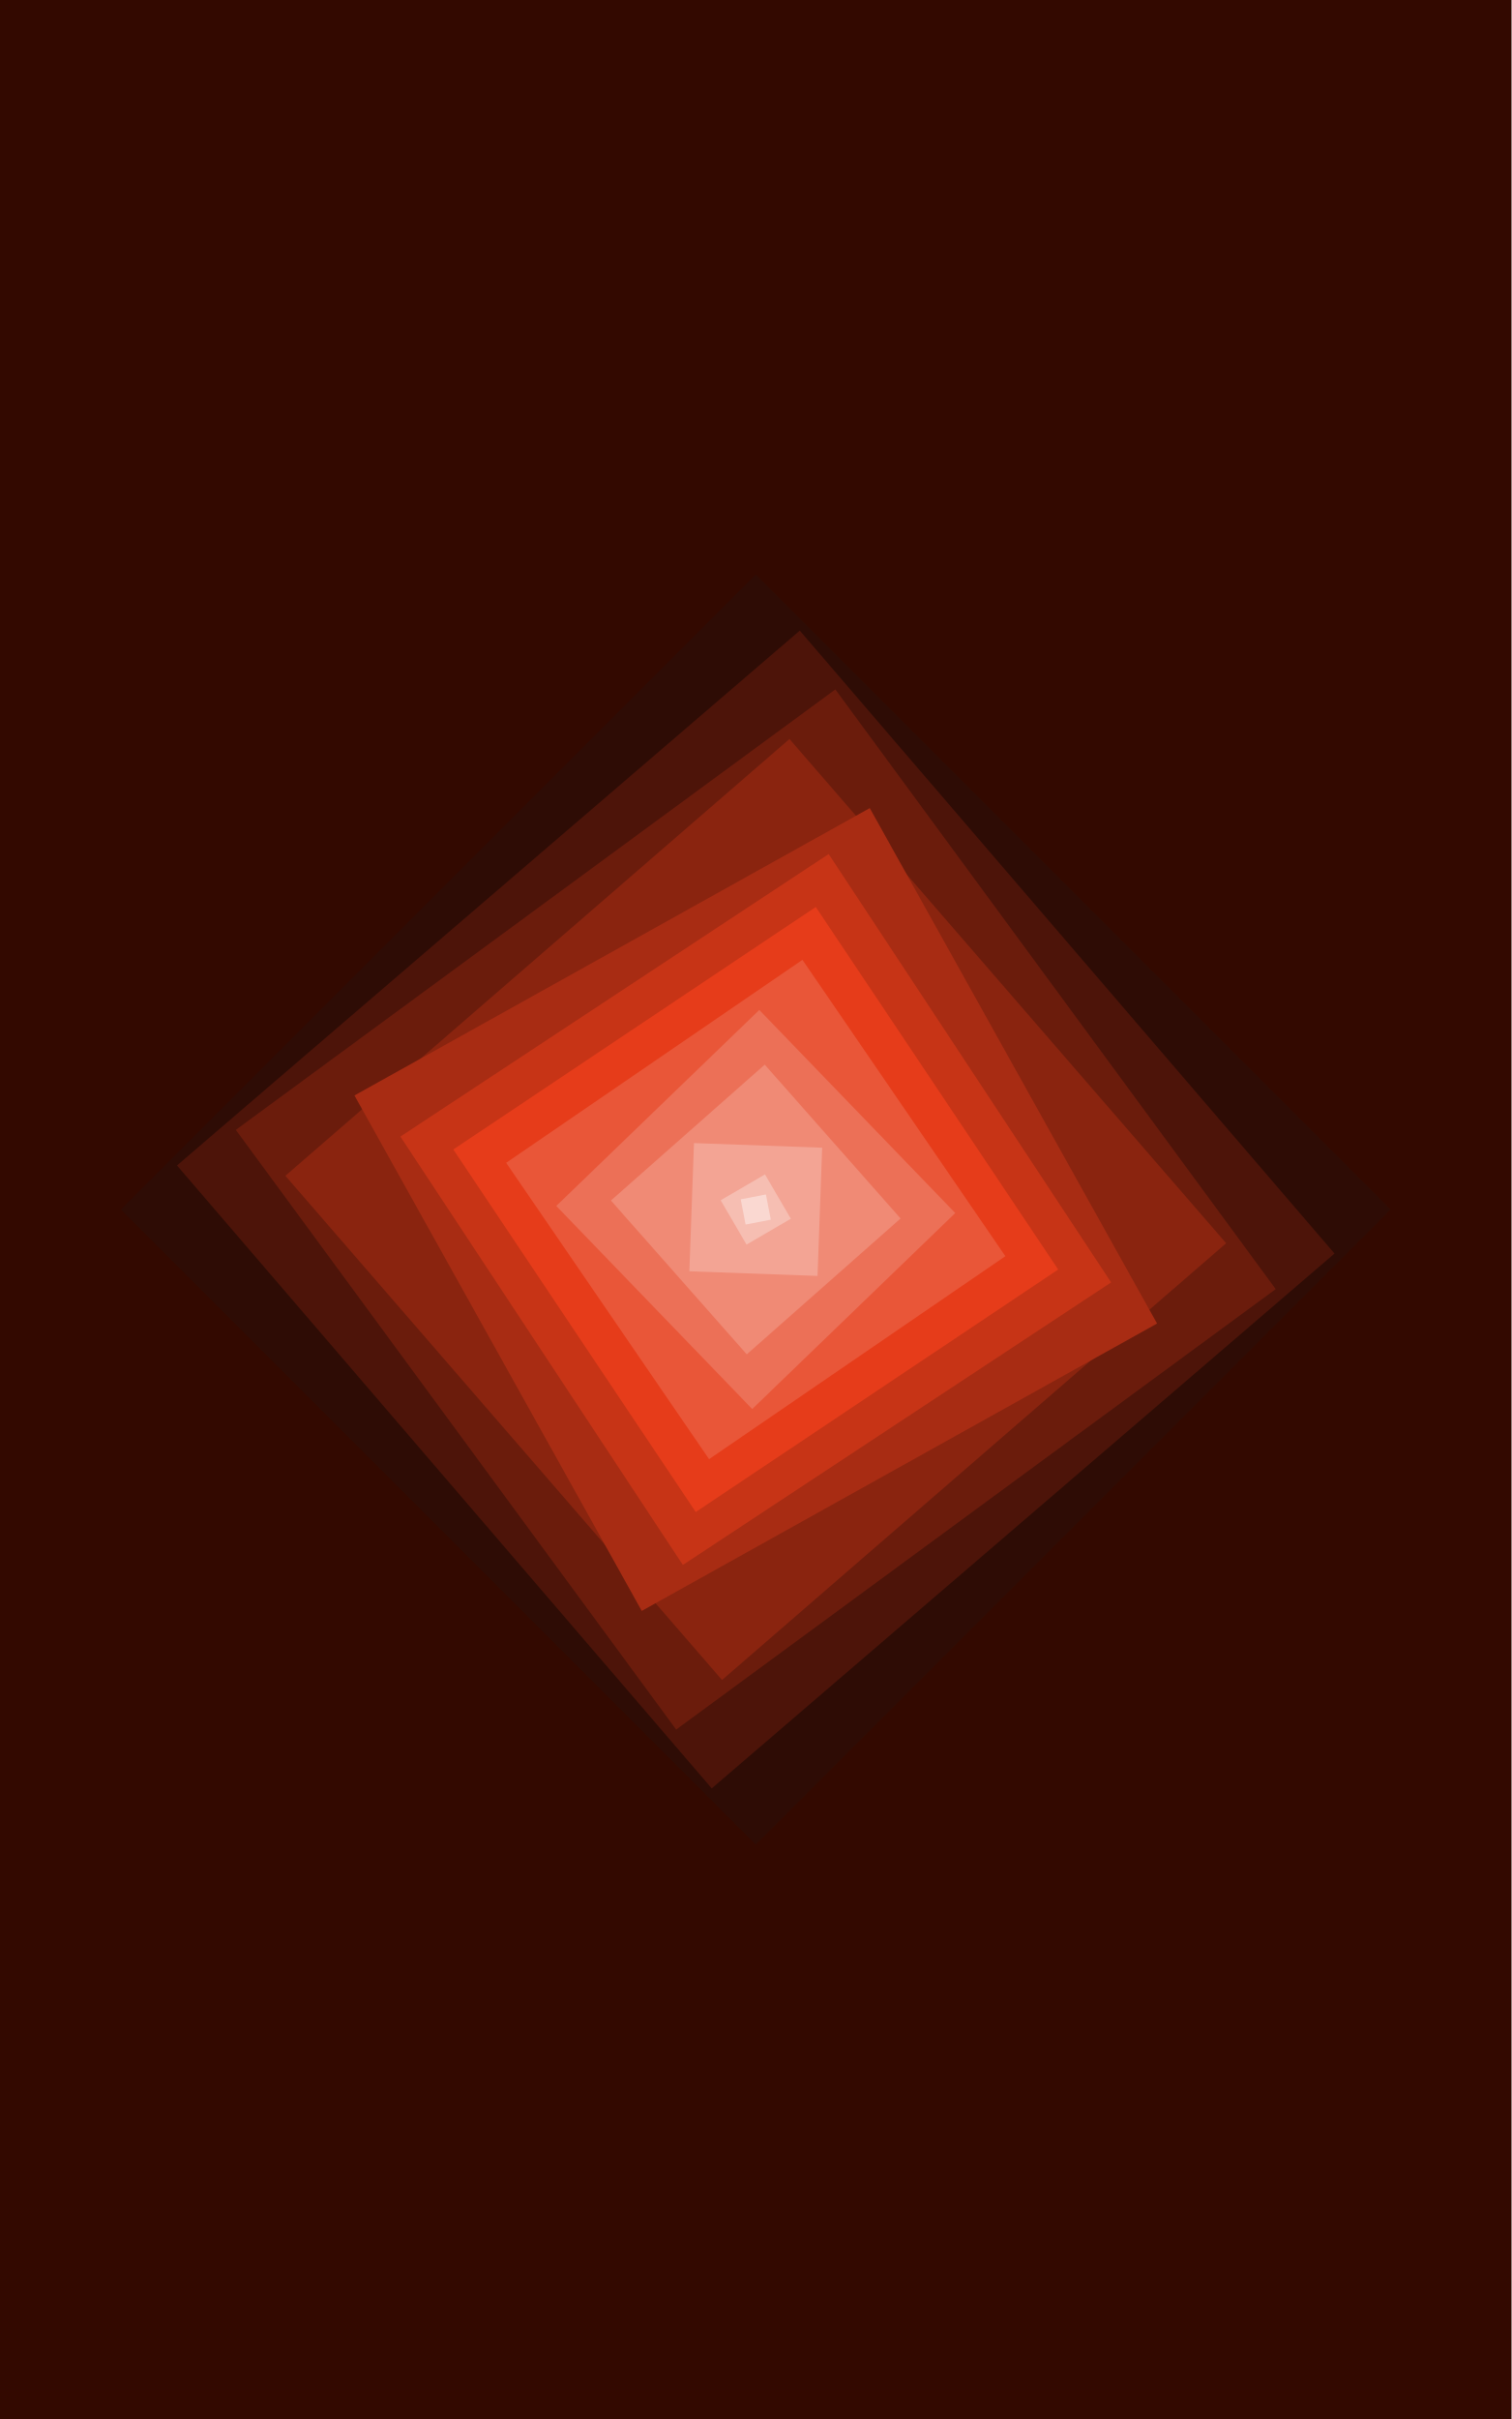
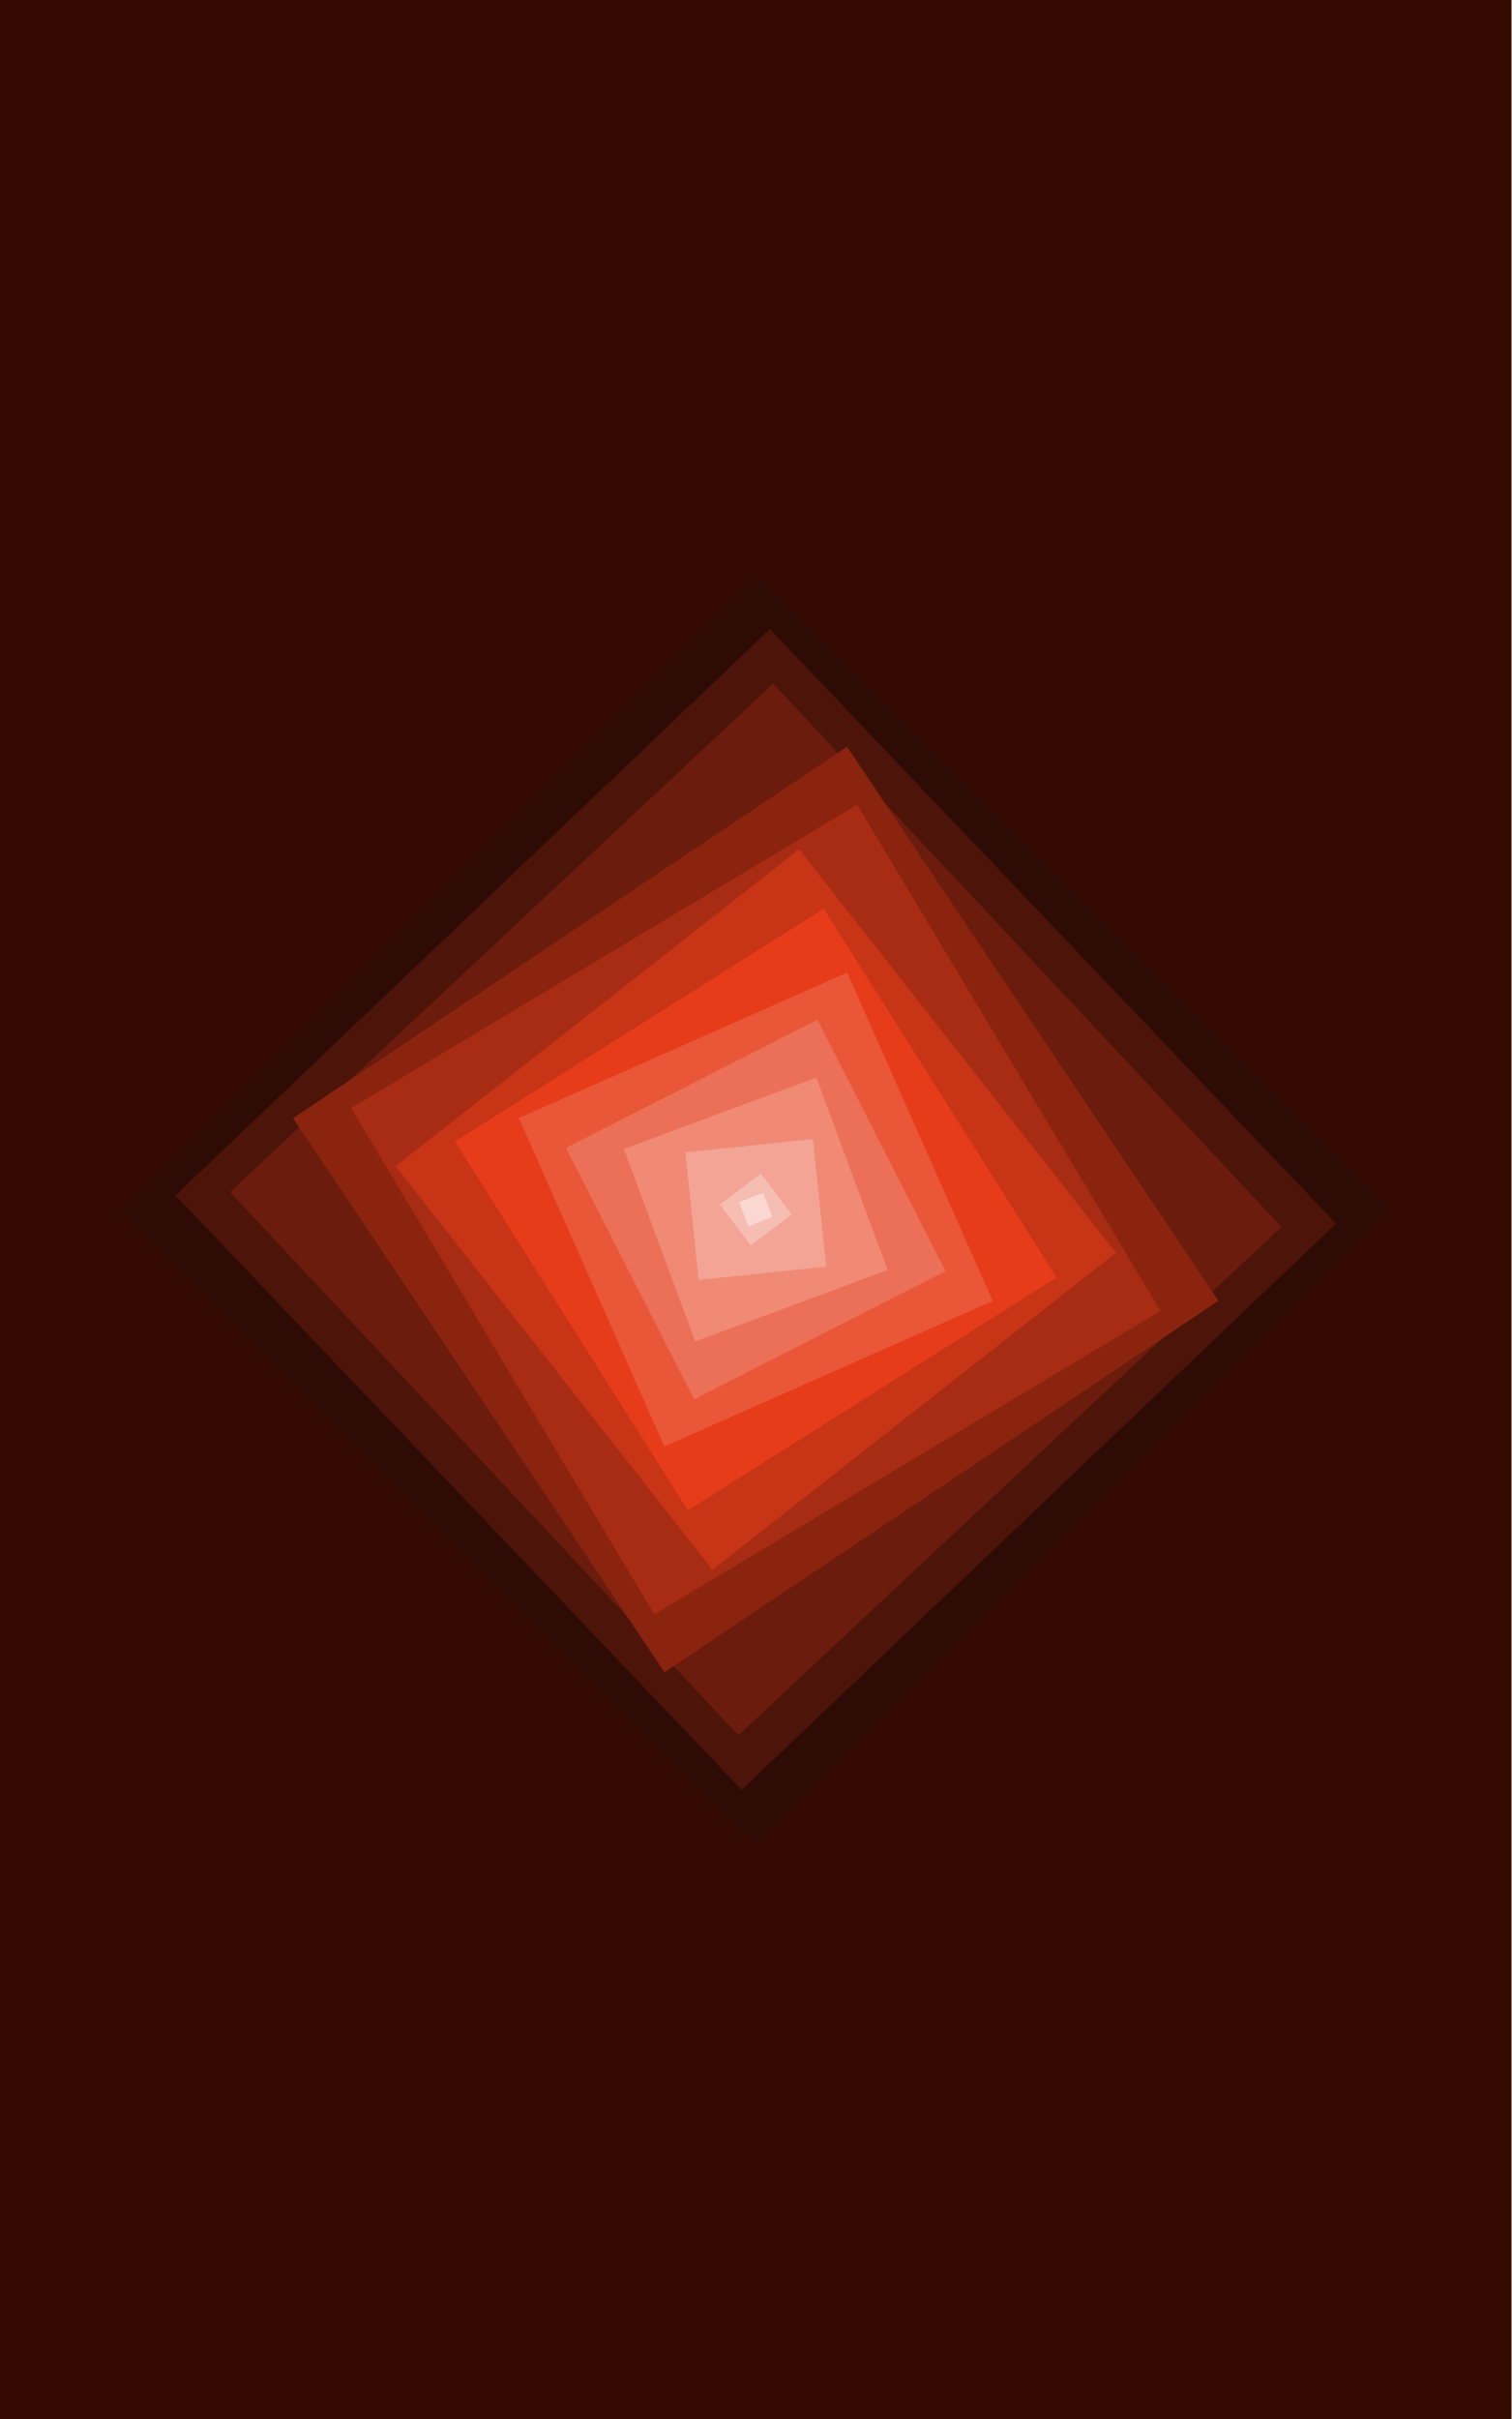
<svg xmlns="http://www.w3.org/2000/svg" viewBox="0 0 500 800" width="500" height="800" version="1.1">
  <rect width="500" height="800" fill="hsl(10,100%, 10%)" />
  <path d="M460,400L250,610L40,400L250,190z" fill="hsl(10,80%, 10%  )" />
-   <path d="M441.447,414.561L235.439,591.447L58.553,385.439L264.561,208.553z" fill="hsl(10,80%, 16.667%  )" />
-   <path d="M421.996,426.329L223.671,571.996L78.004,373.671L276.329,228.004z" fill="hsl(10,80%, 23.333%  )" />
-   <path d="M405.601,411.154L238.846,555.601L94.399,388.846L261.154,244.399z" fill="hsl(10,80%, 30%  )" />
-   <path d="M382.747,437.712L212.288,532.747L117.253,362.288L287.712,267.253z" fill="hsl(10,80%, 36.667%  )" />
-   <path d="M367.552,424.116L225.884,517.552L132.448,375.884L274.116,282.448z" fill="hsl(10,80%, 43.333%  )" />
-   <path d="M350.049,419.853L230.147,500.049L149.951,380.147L269.853,299.951z" fill="hsl(10,80%, 50%  )" />
-   <path d="M332.568,415.442L234.558,482.568L167.432,384.558L265.442,317.432z" fill="hsl(10,80%, 56.667%  )" />
-   <path d="M315.99,401.174L248.826,465.99L184.01,398.826L251.174,334.01z" fill="hsl(10,80%, 63.333%  )" />
-   <path d="M297.908,402.97L247.03,447.908L202.092,397.03L252.97,352.092z" fill="hsl(10,80%, 70%  )" />
-   <path d="M270.435,421.964L228.036,420.435L229.565,378.036L271.964,379.565z" fill="hsl(10,80%, 76.667%  )" />
-   <path d="M261.605,403.052L246.948,411.605L238.395,396.948L253.052,388.395z" fill="hsl(10,80%, 83.333%  )" />
-   <path d="M245.029,396.639L253.361,395.029L254.971,403.361L246.639,404.971z" fill="hsl(10,80%, 90%  )" />
+   <path d="M441.943,404.669L245.331,591.943L58.057,395.331L254.669,208.057z" fill="hsl(10,80%, 16.667%  )" />
+   <path d="M423.905,405.758L244.242,573.905L76.095,394.242L255.758,226.095z" fill="hsl(10,80%, 23.333%  )" />
+   <path d="M403.05,430.193L219.807,553.05L96.95,369.807L280.193,246.95z" fill="hsl(10,80%, 30%  )" />
+   <path d="M383.859,433.552L216.448,533.859L116.141,366.448L283.552,266.141z" fill="hsl(10,80%, 36.667%  )" />
+   <path d="M369.142,414.323L235.677,519.142L130.858,385.677L264.323,280.858z" fill="hsl(10,80%, 43.333%  )" />
+   <path d="M349.494,422.472L227.528,499.494L150.506,377.528L272.472,300.506z" fill="hsl(10,80%, 50%  )" />
+   <path d="M328.361,430.257L219.743,478.361L171.639,369.743L280.257,321.639z" fill="hsl(10,80%, 56.667%  )" />
+   <path d="M312.772,420.389L229.611,462.772L187.228,379.611L270.389,337.228z" fill="hsl(10,80%, 63.333%  )" />
+   <path d="M293.625,420.021L229.979,443.625L206.375,379.979L270.021,356.375z" fill="hsl(10,80%, 70%  )" />
+   <path d="M273.288,418.912L231.088,423.288L226.712,381.088L268.912,376.712z" fill="hsl(10,80%, 76.667%  )" />
+   <path d="M261.882,401.676L248.324,411.882L238.118,398.324L251.676,388.118z" fill="hsl(10,80%, 83.333%  )" />
+   <path d="M244.513,397.573L252.427,394.513L255.487,402.427L247.573,405.487z" fill="hsl(10,80%, 90%  )" />
</svg>
